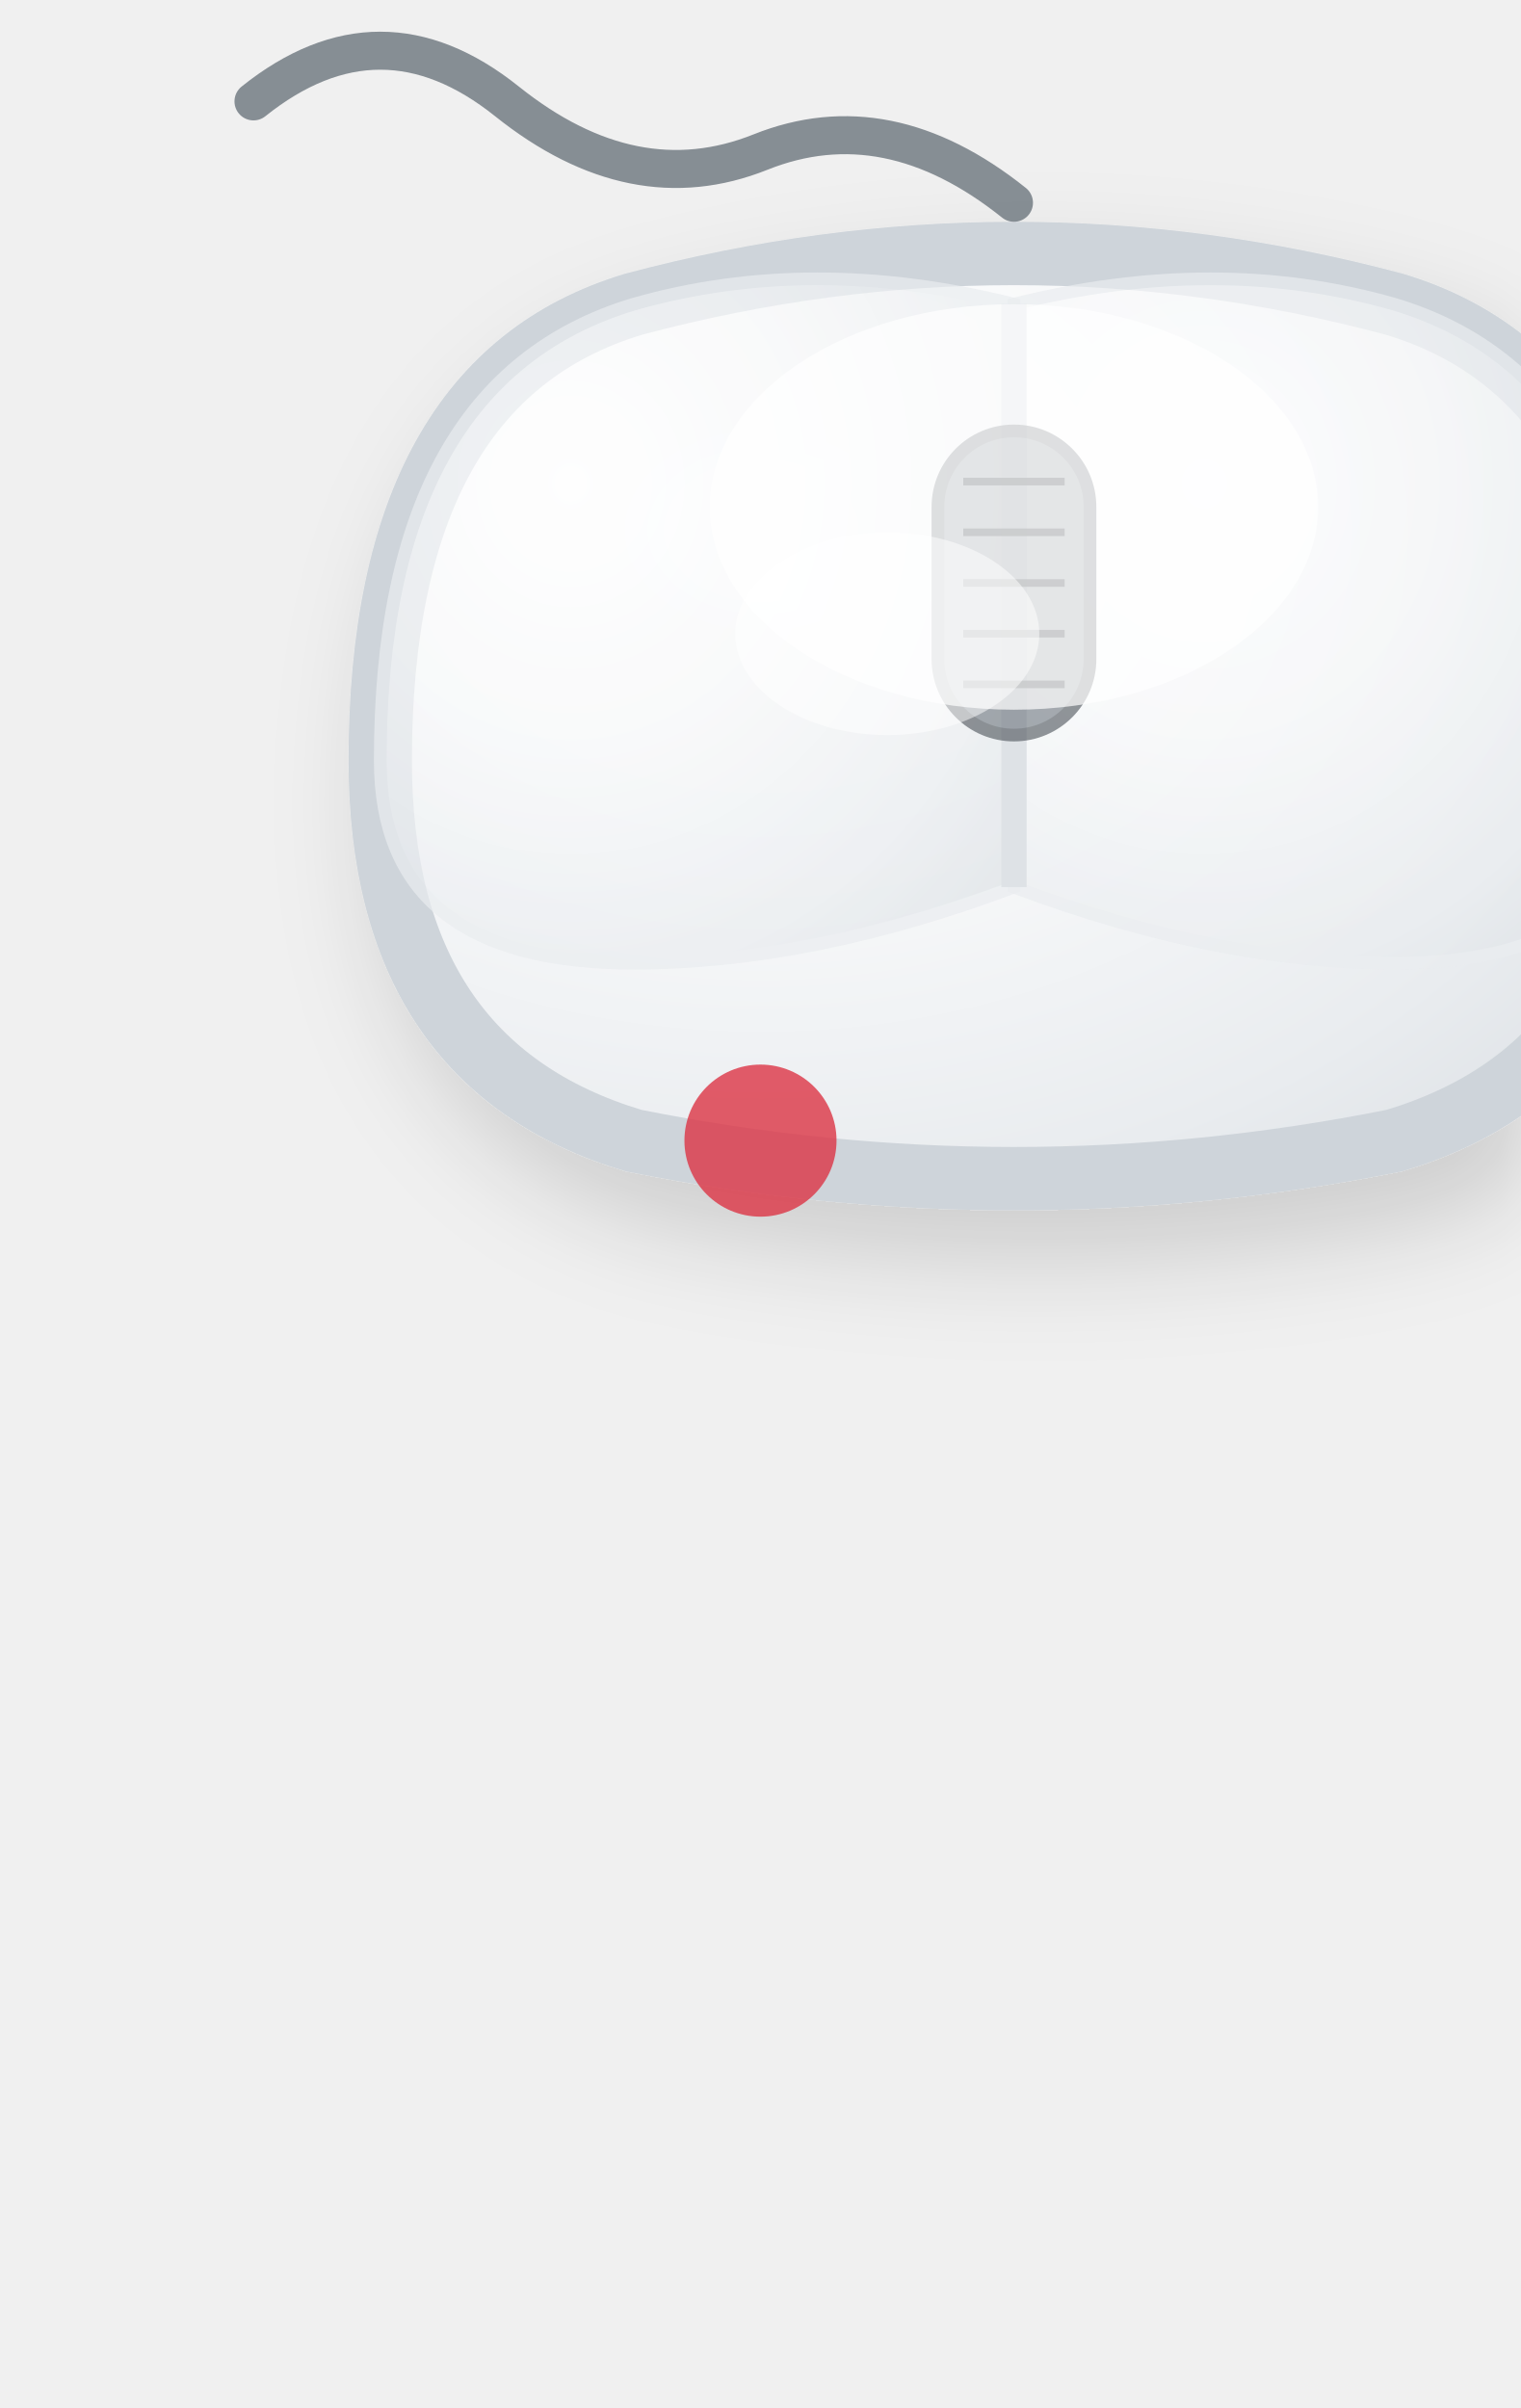
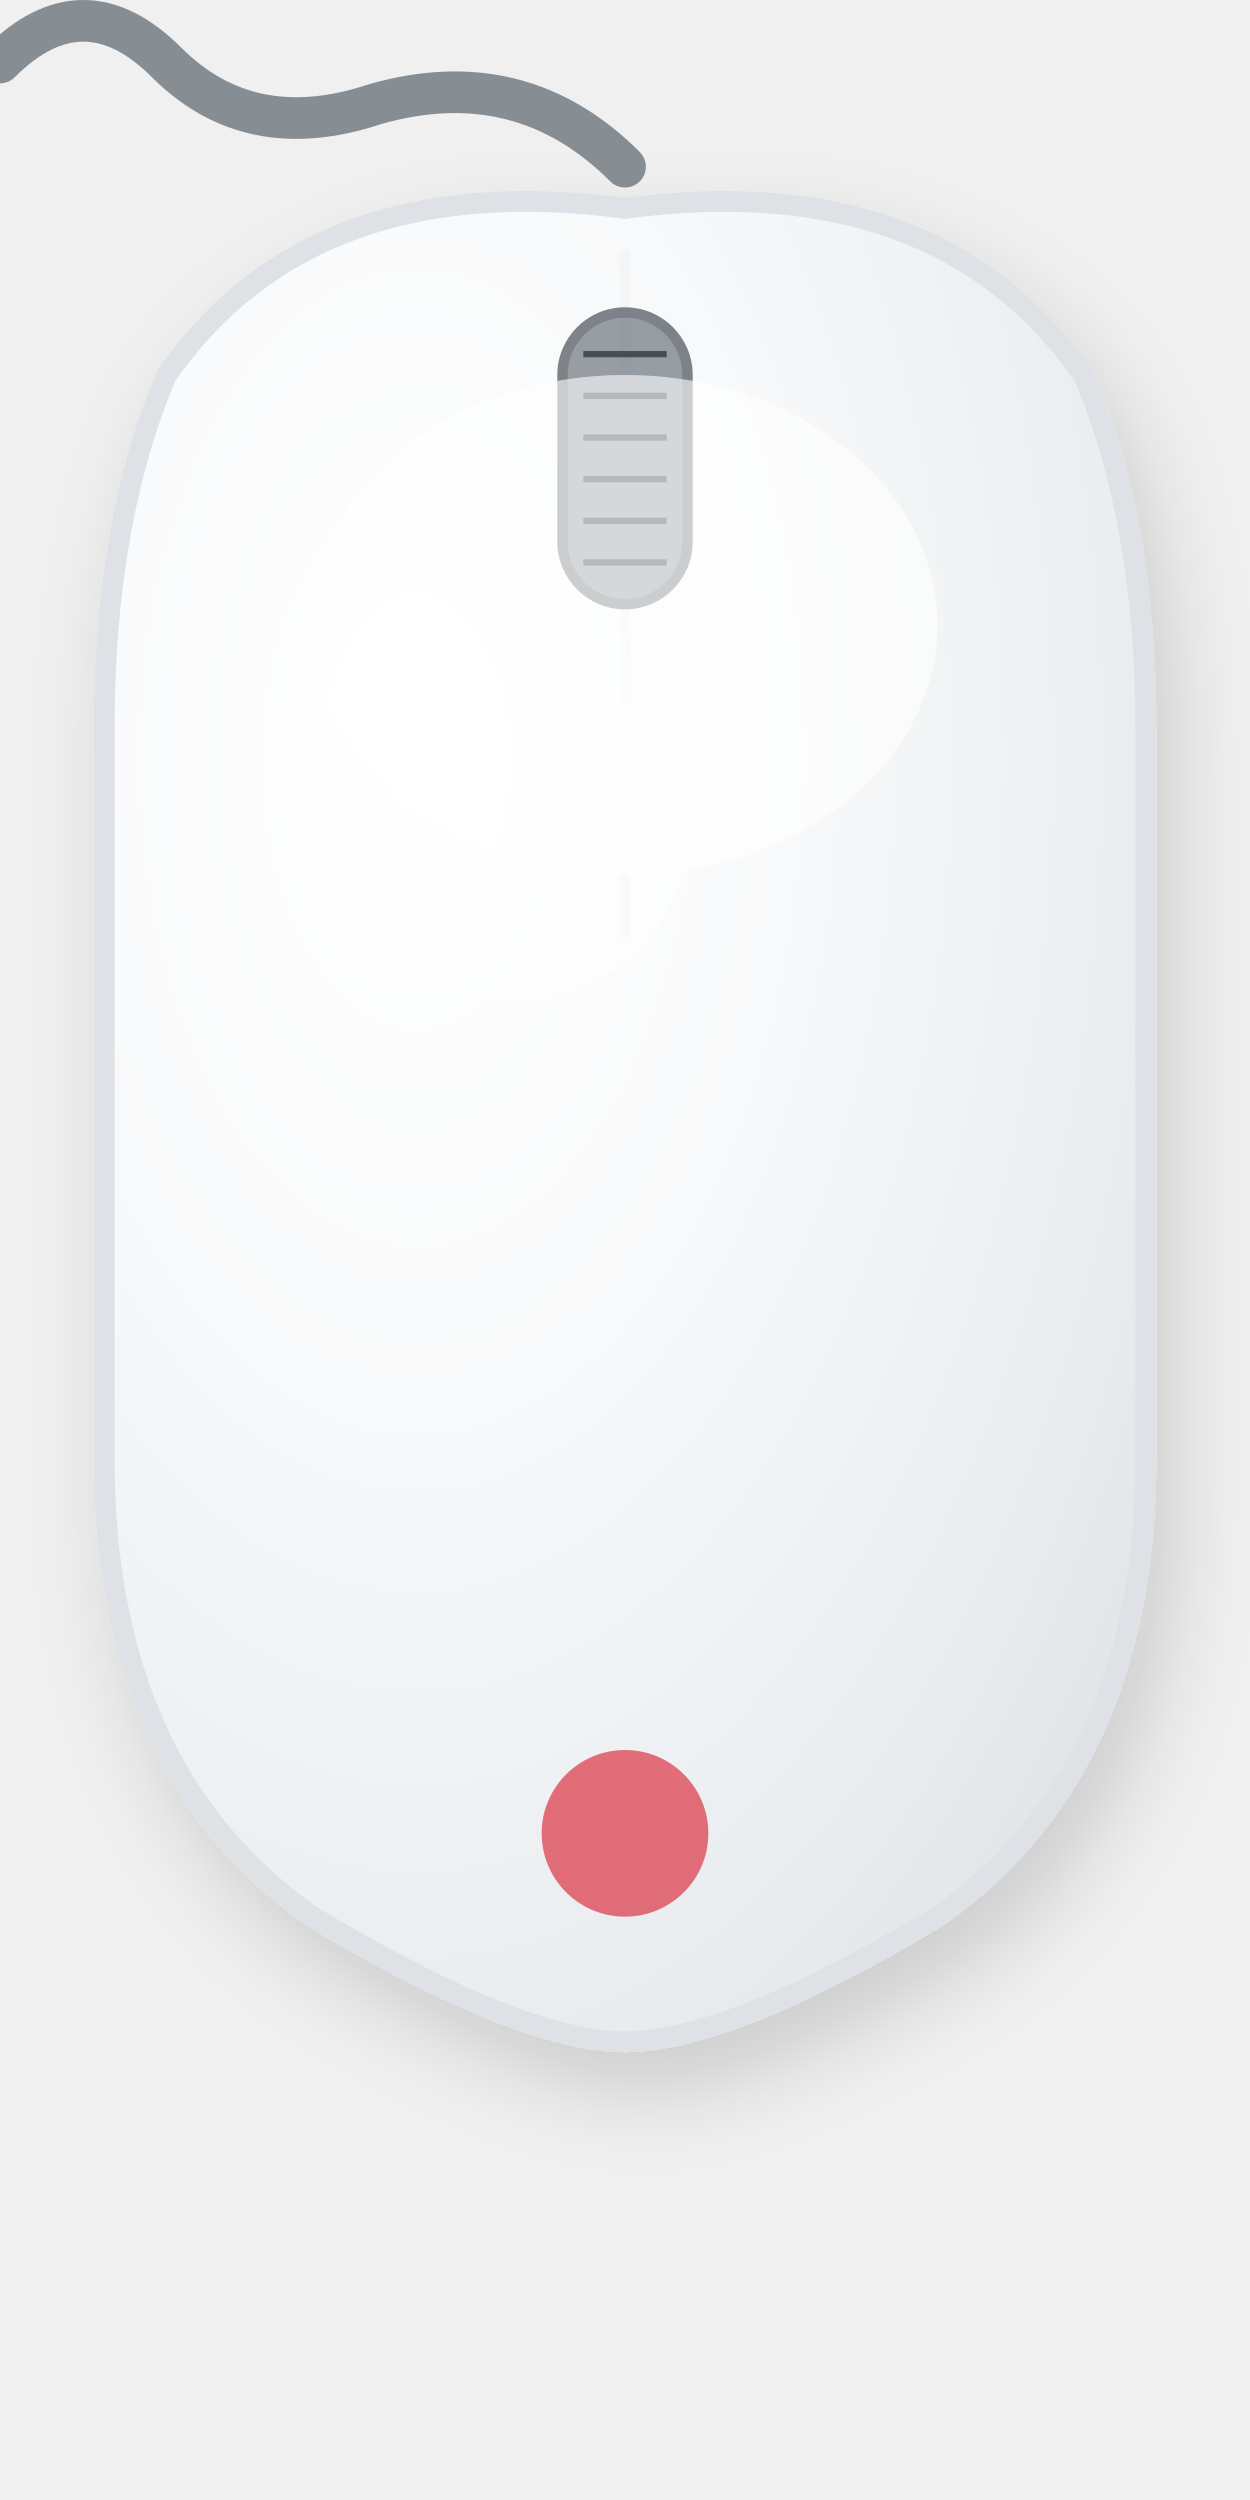
- <svg xmlns="http://www.w3.org/2000/svg" width="60" height="95" viewBox="0 0 60 95">
+ <svg xmlns="http://www.w3.org/2000/svg" width="60" height="120" viewBox="0 0 60 120">
  <defs>
    <radialGradient id="mouseBodyGrad" cx="0.3" cy="0.3" r="0.9">
      <stop offset="0%" style="stop-color:#ffffff;stop-opacity:1" />
      <stop offset="40%" style="stop-color:#f8f9fa;stop-opacity:1" />
      <stop offset="80%" style="stop-color:#e9ecef;stop-opacity:1" />
      <stop offset="100%" style="stop-color:#dee2e6;stop-opacity:1" />
    </radialGradient>
    <radialGradient id="bodyHighlightGrad" cx="0.4" cy="0.3" r="0.7">
      <stop offset="0%" style="stop-color:#fff3e0;stop-opacity:1" />
      <stop offset="50%" style="stop-color:#ffe0b2;stop-opacity:0.8" />
      <stop offset="100%" style="stop-color:#ffcc02;stop-opacity:0.6" />
    </radialGradient>
    <filter id="shadow" x="-50%" y="-50%" width="200%" height="200%">
      <feDropShadow dx="1" dy="2" stdDeviation="2" flood-color="#00000025" />
    </filter>
  </defs>
-   <path d="M 15 30 Q 15 15 25 12 Q 40 8 55 12 Q 65 15 65 30 Q 65 42 55 45 Q 40 48 25 45 Q 15 42 15 30 Z" fill="url(#mouseBodyGrad)" stroke="#ced4da" stroke-width="2.5" filter="url(#shadow)">
-     <animate attributeName="stroke-width" values="2.5;3.5;2.5" dur="2s" repeatCount="indefinite" />
-   </path>
-   <path d="M 15 30 Q 15 15 25 12 Q 32 10 40 12 L 40 35 Q 32 38 25 38 Q 15 38 15 30 Z" fill="url(#mouseBodyGrad)" stroke="#e9ecef" stroke-width="0.5" opacity="0.7" />
-   <path d="M 40 12 Q 48 10 55 12 Q 65 15 65 30 Q 65 38 55 38 Q 48 38 40 35 L 40 12 Z" fill="url(#mouseBodyGrad)" stroke="#e9ecef" stroke-width="0.5" opacity="0.7" />
-   <line x1="40" y1="12" x2="40" y2="35" stroke="#dee2e6" stroke-width="1" />
-   <rect x="37" y="17" width="6" height="12" rx="3" ry="3" fill="#6c757d" stroke="#495057" stroke-width="0.5" opacity="0.6" />
-   <line x1="38" y1="19" x2="42" y2="19" stroke="#343a40" stroke-width="0.3" opacity="0.7" />
-   <line x1="38" y1="21" x2="42" y2="21" stroke="#343a40" stroke-width="0.3" opacity="0.7" />
-   <line x1="38" y1="23" x2="42" y2="23" stroke="#343a40" stroke-width="0.3" opacity="0.7" />
-   <line x1="38" y1="25" x2="42" y2="25" stroke="#343a40" stroke-width="0.3" opacity="0.7" />
-   <line x1="38" y1="27" x2="42" y2="27" stroke="#343a40" stroke-width="0.3" opacity="0.7" />
-   <ellipse cx="40" cy="20" rx="12" ry="8" fill="#ffffff" opacity="0.7">
-     <animate attributeName="opacity" values="0.7;0.4;0.7" dur="3s" repeatCount="indefinite" />
+   <path d="M 30 10 Q 45 8 52 18 Q 55 25 55 35 L 55 70 Q 55 85 45 92 Q 35 98 30 98 Q 25 98 15 92 Q 5 85 5 70 L 5 35 Q 5 25 8 18 Q 15 8 30 10 Z" fill="url(#mouseBodyGrad)" stroke="#dee2e6" stroke-width="1" filter="url(#shadow)" />
+   <line x1="30" y1="12" x2="30" y2="45" stroke="#e9ecef" stroke-width="0.5" opacity="0.3" />
+   <rect x="27" y="15" width="6" height="14" rx="3" ry="3" fill="#6c757d" stroke="#495057" stroke-width="0.5" opacity="0.7" />
+   <line x1="28" y1="17" x2="32" y2="17" stroke="#343a40" stroke-width="0.3" opacity="0.8" />
+   <line x1="28" y1="19" x2="32" y2="19" stroke="#343a40" stroke-width="0.3" opacity="0.8" />
+   <line x1="28" y1="21" x2="32" y2="21" stroke="#343a40" stroke-width="0.3" opacity="0.8" />
+   <line x1="28" y1="23" x2="32" y2="23" stroke="#343a40" stroke-width="0.3" opacity="0.8" />
+   <line x1="28" y1="25" x2="32" y2="25" stroke="#343a40" stroke-width="0.3" opacity="0.8" />
+   <line x1="28" y1="27" x2="32" y2="27" stroke="#343a40" stroke-width="0.3" opacity="0.8" />
+   <ellipse cx="30" cy="30" rx="15" ry="12" fill="#ffffff" opacity="0.6">
+     <animate attributeName="opacity" values="0.6;0.3;0.6" dur="4s" repeatCount="indefinite" />
  </ellipse>
-   <ellipse cx="35" cy="25" rx="6" ry="4" fill="#ffffff" opacity="0.5">
-     <animate attributeName="opacity" values="0.5;0.2;0.5" dur="3s" repeatCount="indefinite" begin="1s" />
+   <ellipse cx="25" cy="40" rx="8" ry="8" fill="#ffffff" opacity="0.4">
+     <animate attributeName="opacity" values="0.4;0.1;0.4" dur="4s" repeatCount="indefinite" begin="2s" />
  </ellipse>
-   <path d="M 40 8 Q 35 4 30 6 Q 25 8 20 4 Q 15 0 10 4" fill="none" stroke="#6c757d" stroke-width="1.5" stroke-linecap="round" opacity="0.8" />
-   <circle cx="30" cy="45" r="3" fill="#dc3545" opacity="0.8">
-     <animate attributeName="opacity" values="0.8;0.3;0.8" dur="2.5s" repeatCount="indefinite" />
+   <path d="M 30 8 Q 25 3 18 5 Q 12 7 8 3 Q 4 -1 0 3" fill="none" stroke="#6c757d" stroke-width="2" stroke-linecap="round" opacity="0.8" />
+   <circle cx="30" cy="88" r="4" fill="#dc3545" opacity="0.7">
+     <animate attributeName="opacity" values="0.7;0.2;0.7" dur="3s" repeatCount="indefinite" />
  </circle>
-   <path d="M 12 35 Q 12 15 30 12 Q 48 15 48 35 L 48 60 Q 48 80 30 83 Q 12 80 12 60 Z" fill="none" stroke="#ced4da" stroke-width="1" opacity="0">
-     <animate attributeName="opacity" values="0;0.6;0" dur="4s" repeatCount="indefinite" />
-     <animate attributeName="stroke-width" values="1;4;1" dur="4s" repeatCount="indefinite" />
-   </path>
</svg>
